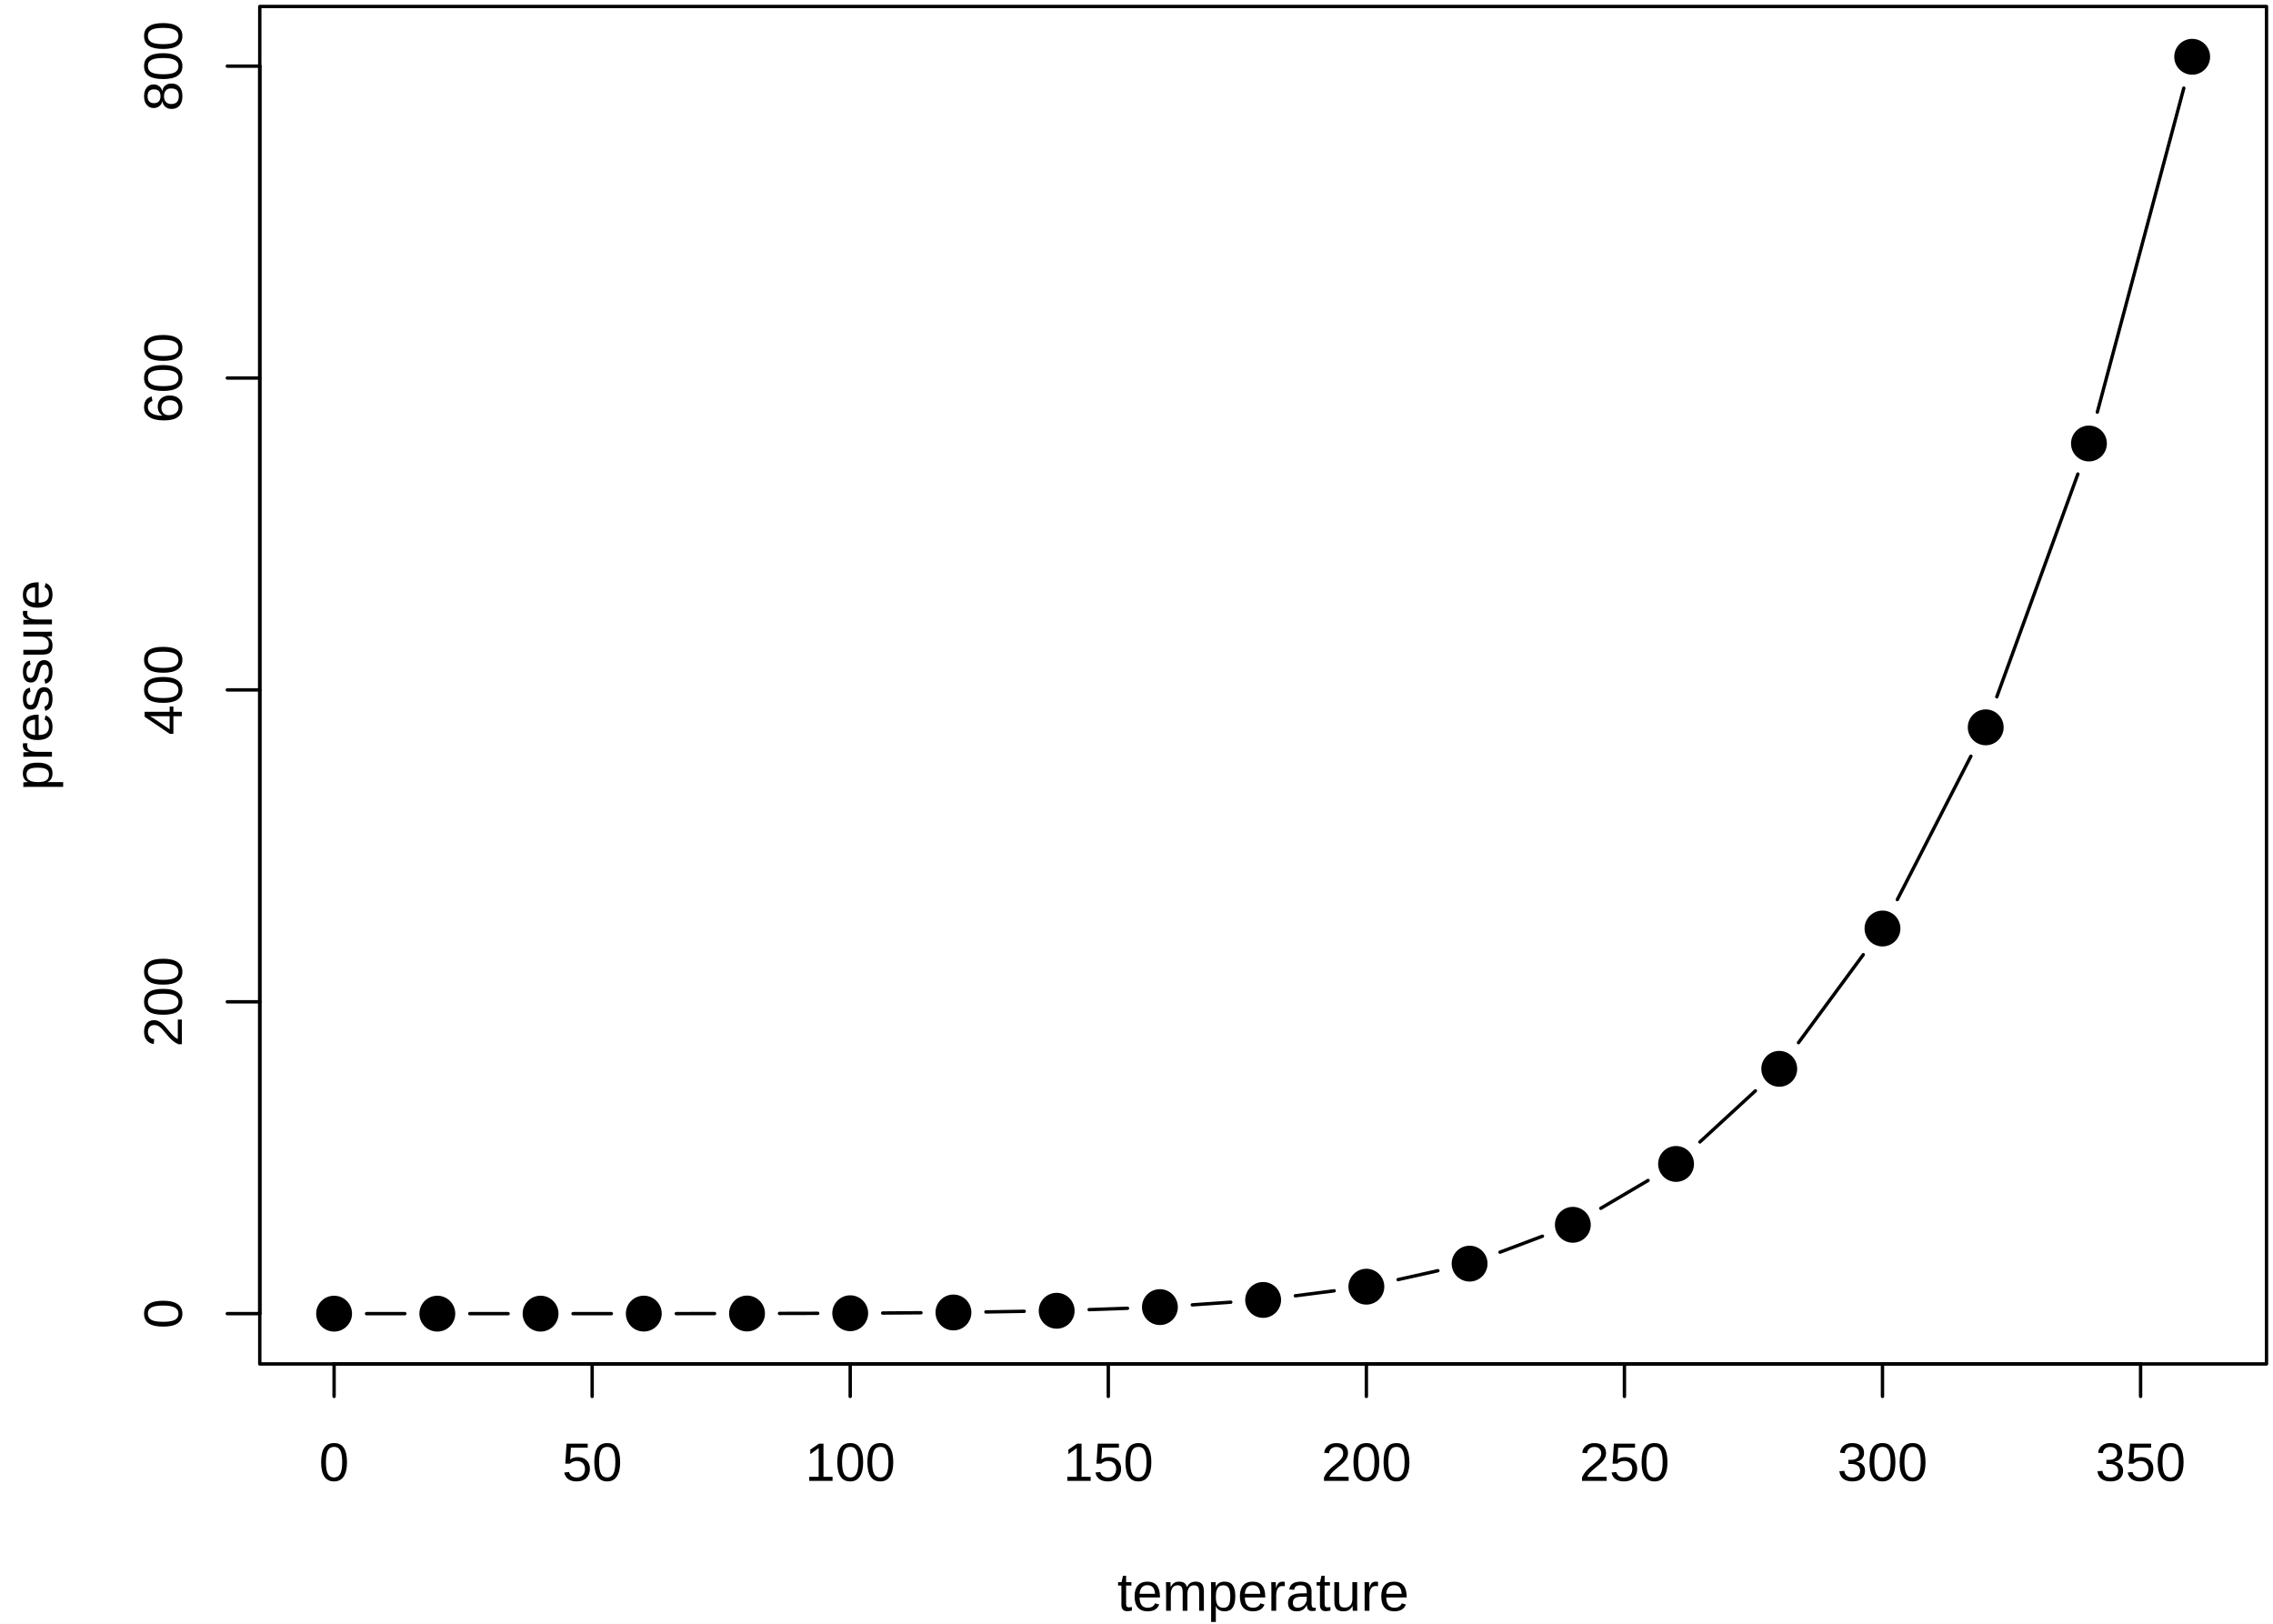
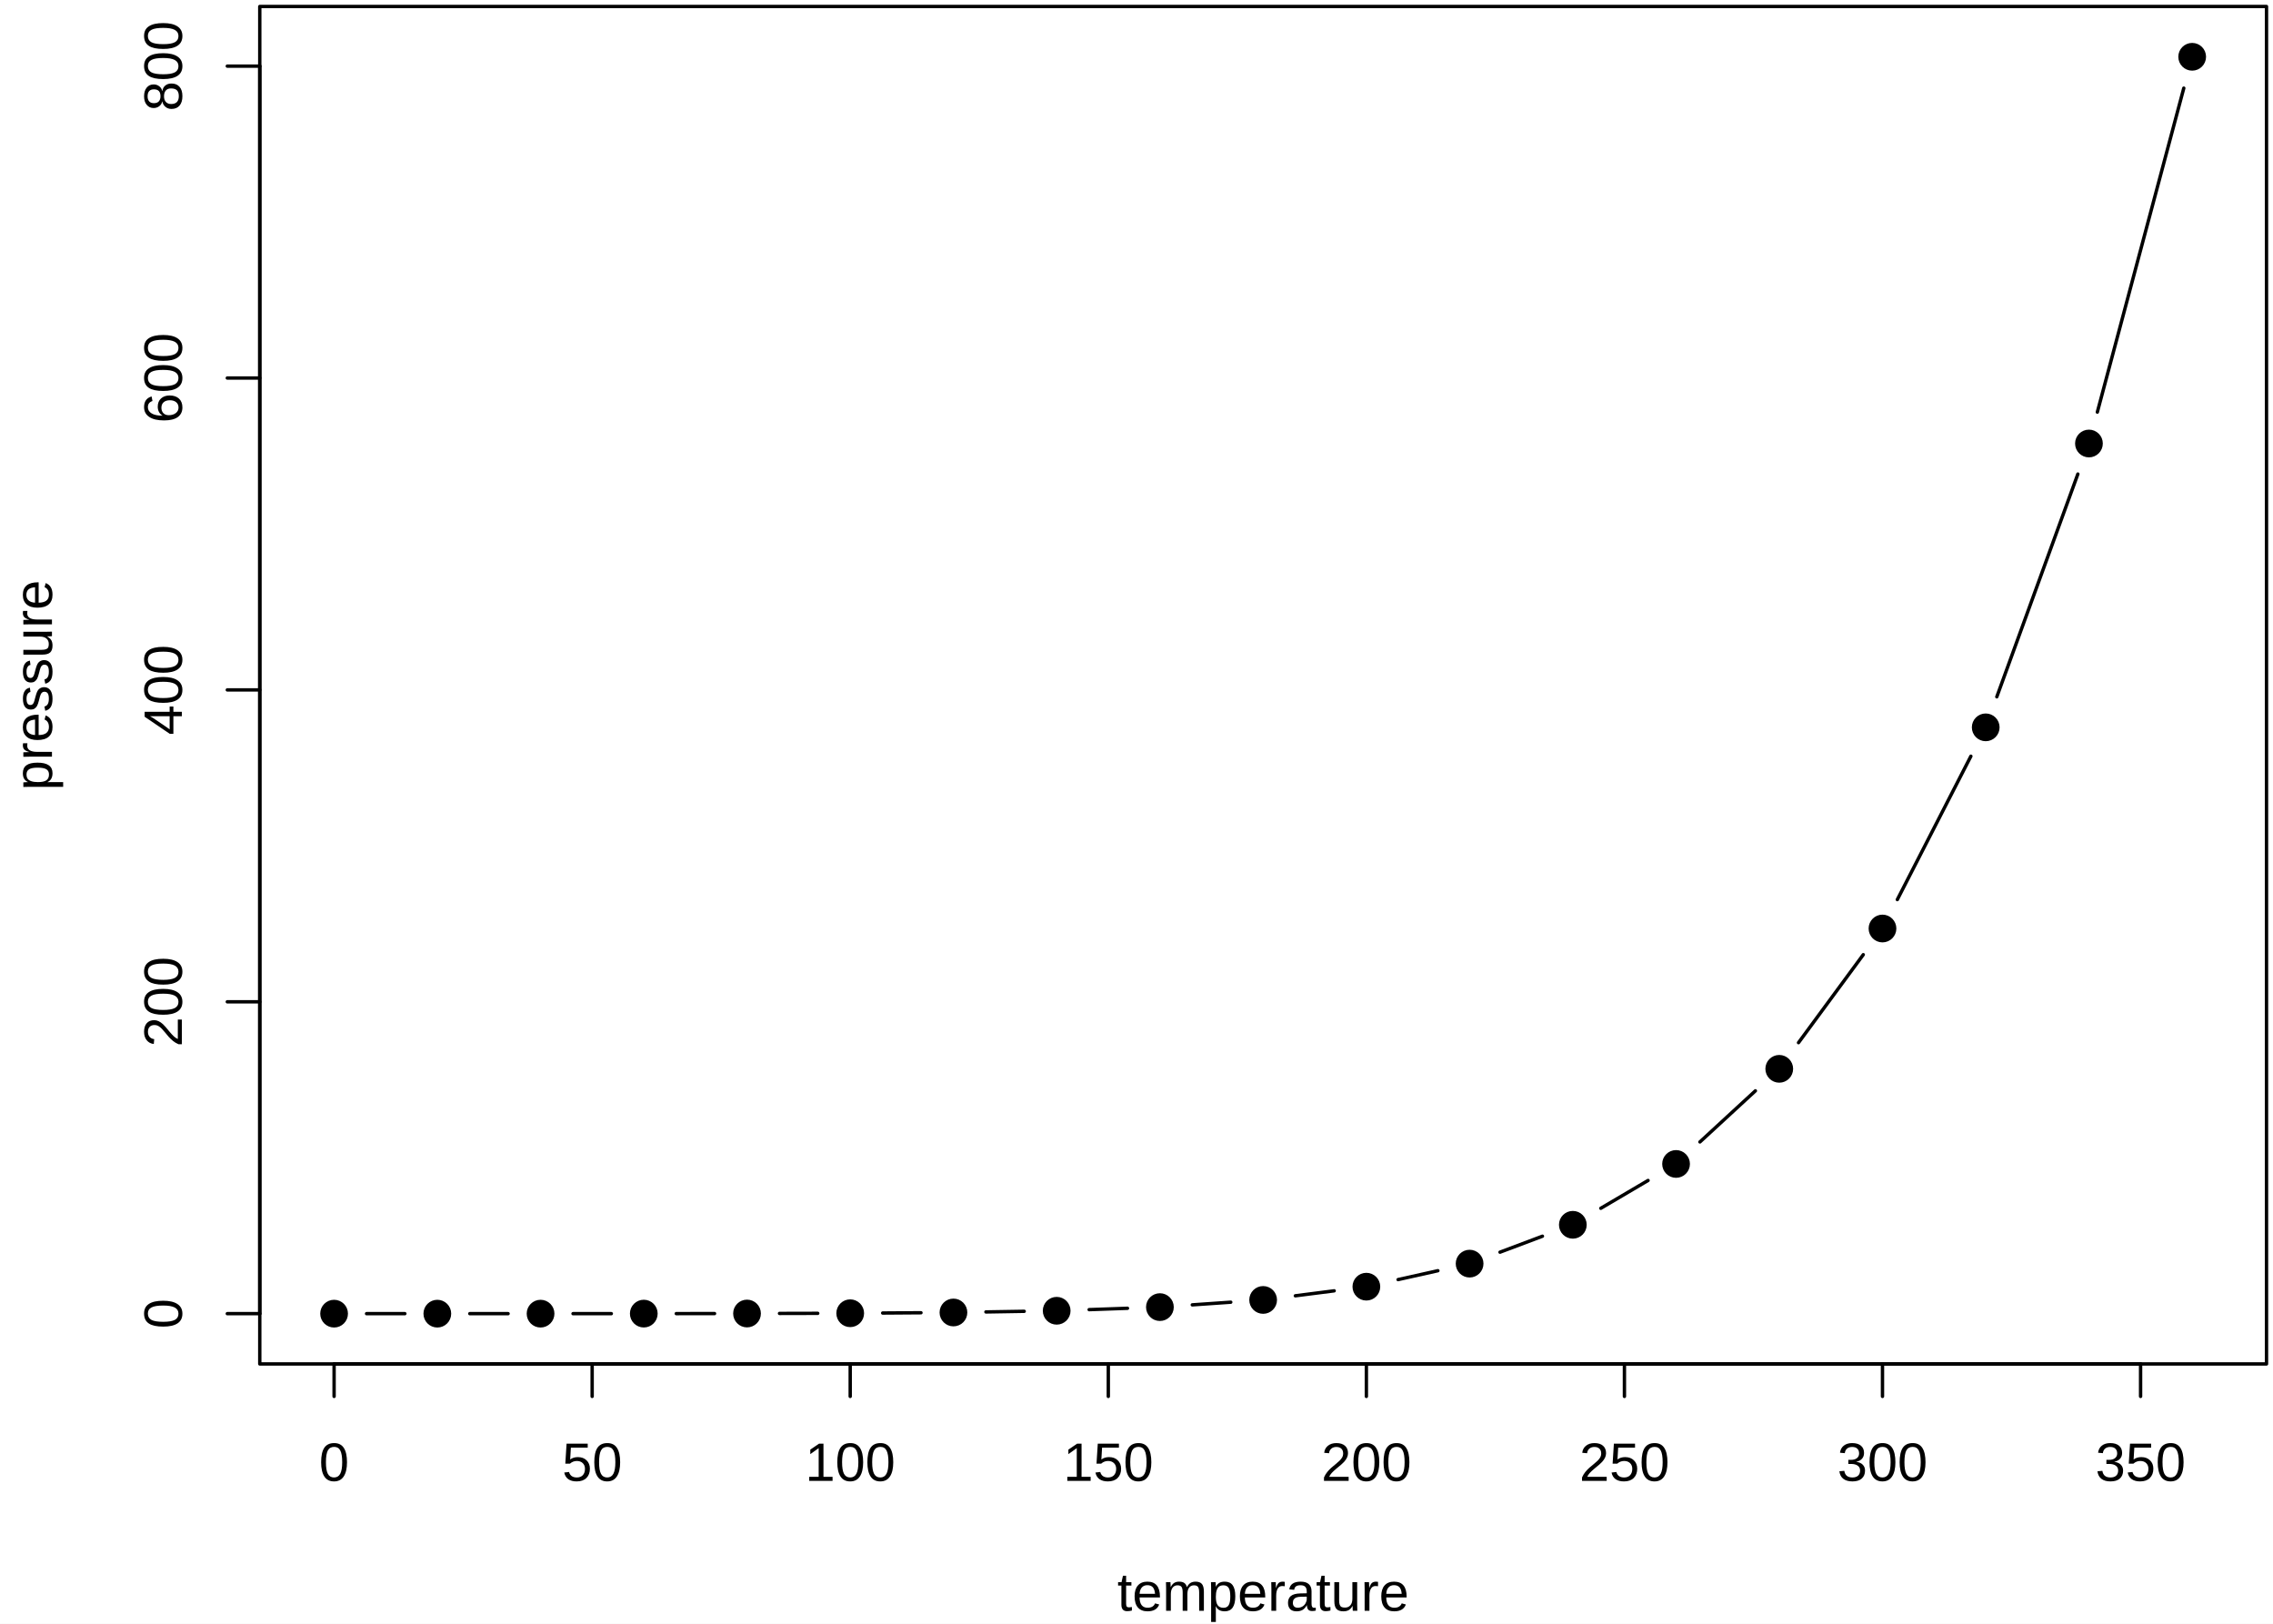
<svg xmlns="http://www.w3.org/2000/svg" viewBox="0 0 504.00 360.00">
  <defs>
    <style type="text/css">
    line, polyline, polygon, path, rect, circle {
      fill: none;
      stroke: #000000;
      stroke-linecap: round;
      stroke-linejoin: round;
      stroke-miterlimit: 10.00;
    }
  </style>
  </defs>
  <rect width="100%" height="100%" style="stroke: none; fill: #FFFFFF;" />
  <defs>
    <clipPath id="cpNTcuNjB8NTAyLjU2fDMwMi40MHwxLjQ0">
      <rect x="57.60" y="1.44" width="444.96" height="300.96" />
    </clipPath>
  </defs>
  <line x1="81.28" y1="291.25" x2="89.77" y2="291.25" style="stroke-width: 0.75;" clip-path="url(#cpNTcuNjB8NTAyLjU2fDMwMi40MHwxLjQ0)" />
  <line x1="104.17" y1="291.25" x2="112.66" y2="291.25" style="stroke-width: 0.75;" clip-path="url(#cpNTcuNjB8NTAyLjU2fDMwMi40MHwxLjQ0)" />
  <line x1="127.06" y1="291.25" x2="135.55" y2="291.25" style="stroke-width: 0.75;" clip-path="url(#cpNTcuNjB8NTAyLjU2fDMwMi40MHwxLjQ0)" />
  <line x1="149.95" y1="291.24" x2="158.44" y2="291.23" style="stroke-width: 0.75;" clip-path="url(#cpNTcuNjB8NTAyLjU2fDMwMi40MHwxLjQ0)" />
  <line x1="172.84" y1="291.20" x2="181.32" y2="291.18" style="stroke-width: 0.75;" clip-path="url(#cpNTcuNjB8NTAyLjU2fDMwMi40MHwxLjQ0)" />
  <line x1="195.72" y1="291.11" x2="204.21" y2="291.05" style="stroke-width: 0.75;" clip-path="url(#cpNTcuNjB8NTAyLjU2fDMwMi40MHwxLjQ0)" />
  <line x1="218.61" y1="290.87" x2="227.10" y2="290.73" style="stroke-width: 0.75;" clip-path="url(#cpNTcuNjB8NTAyLjU2fDMwMi40MHwxLjQ0)" />
  <line x1="241.50" y1="290.36" x2="250.00" y2="290.06" style="stroke-width: 0.75;" clip-path="url(#cpNTcuNjB8NTAyLjU2fDMwMi40MHwxLjQ0)" />
  <line x1="264.37" y1="289.30" x2="272.90" y2="288.71" style="stroke-width: 0.75;" clip-path="url(#cpNTcuNjB8NTAyLjU2fDMwMi40MHwxLjQ0)" />
  <line x1="287.22" y1="287.29" x2="295.83" y2="286.19" style="stroke-width: 0.75;" clip-path="url(#cpNTcuNjB8NTAyLjU2fDMwMi40MHwxLjQ0)" />
  <line x1="310.00" y1="283.70" x2="318.83" y2="281.73" style="stroke-width: 0.75;" clip-path="url(#cpNTcuNjB8NTAyLjU2fDMwMi40MHwxLjQ0)" />
  <line x1="332.60" y1="277.62" x2="342.01" y2="274.08" style="stroke-width: 0.75;" clip-path="url(#cpNTcuNjB8NTAyLjU2fDMwMi40MHwxLjQ0)" />
  <line x1="354.95" y1="267.89" x2="365.43" y2="261.72" style="stroke-width: 0.75;" clip-path="url(#cpNTcuNjB8NTAyLjU2fDMwMi40MHwxLjQ0)" />
  <line x1="376.93" y1="253.18" x2="389.23" y2="241.85" style="stroke-width: 0.75;" clip-path="url(#cpNTcuNjB8NTAyLjU2fDMwMi40MHwxLjQ0)" />
  <line x1="398.79" y1="231.17" x2="413.15" y2="211.66" style="stroke-width: 0.75;" clip-path="url(#cpNTcuNjB8NTAyLjU2fDMwMi40MHwxLjQ0)" />
  <line x1="420.70" y1="199.45" x2="437.01" y2="167.66" style="stroke-width: 0.75;" clip-path="url(#cpNTcuNjB8NTAyLjU2fDMwMi40MHwxLjQ0)" />
  <line x1="442.76" y1="154.49" x2="460.73" y2="105.10" style="stroke-width: 0.75;" clip-path="url(#cpNTcuNjB8NTAyLjU2fDMwMi40MHwxLjQ0)" />
  <line x1="465.05" y1="91.37" x2="484.22" y2="19.54" style="stroke-width: 0.75;" clip-path="url(#cpNTcuNjB8NTAyLjU2fDMwMi40MHwxLjQ0)" />
-   <circle cx="74.08" cy="291.25" r="2.70pt" style="stroke-width: 0.75; fill: #000000;" clip-path="url(#cpNTcuNjB8NTAyLjU2fDMwMi40MHwxLjQ0)" />
-   <circle cx="96.97" cy="291.25" r="2.70pt" style="stroke-width: 0.75; fill: #000000;" clip-path="url(#cpNTcuNjB8NTAyLjU2fDMwMi40MHwxLjQ0)" />
-   <circle cx="119.86" cy="291.25" r="2.70pt" style="stroke-width: 0.75; fill: #000000;" clip-path="url(#cpNTcuNjB8NTAyLjU2fDMwMi40MHwxLjQ0)" />
-   <circle cx="142.75" cy="291.24" r="2.70pt" style="stroke-width: 0.75; fill: #000000;" clip-path="url(#cpNTcuNjB8NTAyLjU2fDMwMi40MHwxLjQ0)" />
-   <circle cx="165.64" cy="291.22" r="2.70pt" style="stroke-width: 0.75; fill: #000000;" clip-path="url(#cpNTcuNjB8NTAyLjU2fDMwMi40MHwxLjQ0)" />
-   <circle cx="188.52" cy="291.16" r="2.70pt" style="stroke-width: 0.75; fill: #000000;" clip-path="url(#cpNTcuNjB8NTAyLjU2fDMwMi40MHwxLjQ0)" />
-   <circle cx="211.41" cy="290.99" r="2.70pt" style="stroke-width: 0.75; fill: #000000;" clip-path="url(#cpNTcuNjB8NTAyLjU2fDMwMi40MHwxLjQ0)" />
-   <circle cx="234.30" cy="290.61" r="2.70pt" style="stroke-width: 0.75; fill: #000000;" clip-path="url(#cpNTcuNjB8NTAyLjU2fDMwMi40MHwxLjQ0)" />
-   <circle cx="257.19" cy="289.80" r="2.70pt" style="stroke-width: 0.75; fill: #000000;" clip-path="url(#cpNTcuNjB8NTAyLjU2fDMwMi40MHwxLjQ0)" />
-   <circle cx="280.08" cy="288.21" r="2.70pt" style="stroke-width: 0.75; fill: #000000;" clip-path="url(#cpNTcuNjB8NTAyLjU2fDMwMi40MHwxLjQ0)" />
-   <circle cx="302.97" cy="285.27" r="2.70pt" style="stroke-width: 0.75; fill: #000000;" clip-path="url(#cpNTcuNjB8NTAyLjU2fDMwMi40MHwxLjQ0)" />
-   <circle cx="325.86" cy="280.16" r="2.70pt" style="stroke-width: 0.75; fill: #000000;" clip-path="url(#cpNTcuNjB8NTAyLjU2fDMwMi40MHwxLjQ0)" />
-   <circle cx="348.75" cy="271.55" r="2.70pt" style="stroke-width: 0.75; fill: #000000;" clip-path="url(#cpNTcuNjB8NTAyLjU2fDMwMi40MHwxLjQ0)" />
-   <circle cx="371.64" cy="258.06" r="2.70pt" style="stroke-width: 0.75; fill: #000000;" clip-path="url(#cpNTcuNjB8NTAyLjU2fDMwMi40MHwxLjQ0)" />
-   <circle cx="394.52" cy="236.97" r="2.70pt" style="stroke-width: 0.75; fill: #000000;" clip-path="url(#cpNTcuNjB8NTAyLjU2fDMwMi40MHwxLjQ0)" />
-   <circle cx="417.41" cy="205.86" r="2.70pt" style="stroke-width: 0.75; fill: #000000;" clip-path="url(#cpNTcuNjB8NTAyLjU2fDMwMi40MHwxLjQ0)" />
-   <circle cx="440.30" cy="161.26" r="2.70pt" style="stroke-width: 0.75; fill: #000000;" clip-path="url(#cpNTcuNjB8NTAyLjU2fDMwMi40MHwxLjQ0)" />
-   <circle cx="463.19" cy="98.33" r="2.70pt" style="stroke-width: 0.75; fill: #000000;" clip-path="url(#cpNTcuNjB8NTAyLjU2fDMwMi40MHwxLjQ0)" />
-   <circle cx="486.08" cy="12.59" r="2.70pt" style="stroke-width: 0.75; fill: #000000;" clip-path="url(#cpNTcuNjB8NTAyLjU2fDMwMi40MHwxLjQ0)" />
+   <circle cx="74.08" cy="291.25" r="2.70" style="stroke-width: 0.75; fill: #000000;" clip-path="url(#cpNTcuNjB8NTAyLjU2fDMwMi40MHwxLjQ0)" />
+   <circle cx="96.97" cy="291.25" r="2.70" style="stroke-width: 0.75; fill: #000000;" clip-path="url(#cpNTcuNjB8NTAyLjU2fDMwMi40MHwxLjQ0)" />
+   <circle cx="119.86" cy="291.25" r="2.70" style="stroke-width: 0.75; fill: #000000;" clip-path="url(#cpNTcuNjB8NTAyLjU2fDMwMi40MHwxLjQ0)" />
+   <circle cx="142.75" cy="291.24" r="2.70" style="stroke-width: 0.75; fill: #000000;" clip-path="url(#cpNTcuNjB8NTAyLjU2fDMwMi40MHwxLjQ0)" />
+   <circle cx="165.64" cy="291.22" r="2.70" style="stroke-width: 0.75; fill: #000000;" clip-path="url(#cpNTcuNjB8NTAyLjU2fDMwMi40MHwxLjQ0)" />
+   <circle cx="188.52" cy="291.16" r="2.70" style="stroke-width: 0.75; fill: #000000;" clip-path="url(#cpNTcuNjB8NTAyLjU2fDMwMi40MHwxLjQ0)" />
+   <circle cx="211.41" cy="290.99" r="2.70" style="stroke-width: 0.75; fill: #000000;" clip-path="url(#cpNTcuNjB8NTAyLjU2fDMwMi40MHwxLjQ0)" />
+   <circle cx="234.30" cy="290.61" r="2.70" style="stroke-width: 0.75; fill: #000000;" clip-path="url(#cpNTcuNjB8NTAyLjU2fDMwMi40MHwxLjQ0)" />
+   <circle cx="257.19" cy="289.80" r="2.70" style="stroke-width: 0.75; fill: #000000;" clip-path="url(#cpNTcuNjB8NTAyLjU2fDMwMi40MHwxLjQ0)" />
+   <circle cx="280.08" cy="288.21" r="2.70" style="stroke-width: 0.75; fill: #000000;" clip-path="url(#cpNTcuNjB8NTAyLjU2fDMwMi40MHwxLjQ0)" />
+   <circle cx="302.97" cy="285.27" r="2.70" style="stroke-width: 0.75; fill: #000000;" clip-path="url(#cpNTcuNjB8NTAyLjU2fDMwMi40MHwxLjQ0)" />
+   <circle cx="325.86" cy="280.16" r="2.70" style="stroke-width: 0.75; fill: #000000;" clip-path="url(#cpNTcuNjB8NTAyLjU2fDMwMi40MHwxLjQ0)" />
+   <circle cx="348.75" cy="271.55" r="2.70" style="stroke-width: 0.75; fill: #000000;" clip-path="url(#cpNTcuNjB8NTAyLjU2fDMwMi40MHwxLjQ0)" />
+   <circle cx="371.64" cy="258.06" r="2.70" style="stroke-width: 0.75; fill: #000000;" clip-path="url(#cpNTcuNjB8NTAyLjU2fDMwMi40MHwxLjQ0)" />
+   <circle cx="394.52" cy="236.97" r="2.70" style="stroke-width: 0.75; fill: #000000;" clip-path="url(#cpNTcuNjB8NTAyLjU2fDMwMi40MHwxLjQ0)" />
+   <circle cx="417.41" cy="205.86" r="2.70" style="stroke-width: 0.75; fill: #000000;" clip-path="url(#cpNTcuNjB8NTAyLjU2fDMwMi40MHwxLjQ0)" />
+   <circle cx="440.30" cy="161.26" r="2.70" style="stroke-width: 0.75; fill: #000000;" clip-path="url(#cpNTcuNjB8NTAyLjU2fDMwMi40MHwxLjQ0)" />
+   <circle cx="463.19" cy="98.33" r="2.70" style="stroke-width: 0.75; fill: #000000;" clip-path="url(#cpNTcuNjB8NTAyLjU2fDMwMi40MHwxLjQ0)" />
+   <circle cx="486.08" cy="12.59" r="2.70" style="stroke-width: 0.75; fill: #000000;" clip-path="url(#cpNTcuNjB8NTAyLjU2fDMwMi40MHwxLjQ0)" />
  <defs>
    <clipPath id="cpMC4wMHw1MDQuMDB8MzYwLjAwfDAuMDA=">
      <rect x="0.00" y="0.00" width="504.00" height="360.00" />
    </clipPath>
  </defs>
  <line x1="74.08" y1="302.40" x2="474.64" y2="302.40" style="stroke-width: 0.75;" clip-path="url(#cpMC4wMHw1MDQuMDB8MzYwLjAwfDAuMDA=)" />
  <line x1="74.08" y1="302.40" x2="74.08" y2="309.60" style="stroke-width: 0.75;" clip-path="url(#cpMC4wMHw1MDQuMDB8MzYwLjAwfDAuMDA=)" />
  <line x1="131.30" y1="302.40" x2="131.30" y2="309.60" style="stroke-width: 0.75;" clip-path="url(#cpMC4wMHw1MDQuMDB8MzYwLjAwfDAuMDA=)" />
  <line x1="188.52" y1="302.40" x2="188.52" y2="309.60" style="stroke-width: 0.75;" clip-path="url(#cpMC4wMHw1MDQuMDB8MzYwLjAwfDAuMDA=)" />
  <line x1="245.75" y1="302.40" x2="245.75" y2="309.60" style="stroke-width: 0.75;" clip-path="url(#cpMC4wMHw1MDQuMDB8MzYwLjAwfDAuMDA=)" />
  <line x1="302.97" y1="302.40" x2="302.97" y2="309.60" style="stroke-width: 0.75;" clip-path="url(#cpMC4wMHw1MDQuMDB8MzYwLjAwfDAuMDA=)" />
  <line x1="360.19" y1="302.40" x2="360.19" y2="309.60" style="stroke-width: 0.75;" clip-path="url(#cpMC4wMHw1MDQuMDB8MzYwLjAwfDAuMDA=)" />
  <line x1="417.41" y1="302.40" x2="417.41" y2="309.60" style="stroke-width: 0.75;" clip-path="url(#cpMC4wMHw1MDQuMDB8MzYwLjAwfDAuMDA=)" />
  <line x1="474.64" y1="302.40" x2="474.64" y2="309.60" style="stroke-width: 0.75;" clip-path="url(#cpMC4wMHw1MDQuMDB8MzYwLjAwfDAuMDA=)" />
  <g clip-path="url(#cpMC4wMHw1MDQuMDB8MzYwLjAwfDAuMDA=)">
    <text x="70.74" y="328.32" style="font-size: 12.00px; font-family: Liberation Sans;" textLength="6.67px" lengthAdjust="spacingAndGlyphs">0</text>
  </g>
  <g clip-path="url(#cpMC4wMHw1MDQuMDB8MzYwLjAwfDAuMDA=)">
    <text x="124.63" y="328.32" style="font-size: 12.00px; font-family: Liberation Sans;" textLength="13.35px" lengthAdjust="spacingAndGlyphs">50</text>
  </g>
  <g clip-path="url(#cpMC4wMHw1MDQuMDB8MzYwLjAwfDAuMDA=)">
    <text x="178.51" y="328.32" style="font-size: 12.00px; font-family: Liberation Sans;" textLength="20.02px" lengthAdjust="spacingAndGlyphs">100</text>
  </g>
  <g clip-path="url(#cpMC4wMHw1MDQuMDB8MzYwLjAwfDAuMDA=)">
    <text x="235.74" y="328.32" style="font-size: 12.00px; font-family: Liberation Sans;" textLength="20.02px" lengthAdjust="spacingAndGlyphs">150</text>
  </g>
  <g clip-path="url(#cpMC4wMHw1MDQuMDB8MzYwLjAwfDAuMDA=)">
    <text x="292.96" y="328.32" style="font-size: 12.00px; font-family: Liberation Sans;" textLength="20.02px" lengthAdjust="spacingAndGlyphs">200</text>
  </g>
  <g clip-path="url(#cpMC4wMHw1MDQuMDB8MzYwLjAwfDAuMDA=)">
    <text x="350.18" y="328.32" style="font-size: 12.00px; font-family: Liberation Sans;" textLength="20.02px" lengthAdjust="spacingAndGlyphs">250</text>
  </g>
  <g clip-path="url(#cpMC4wMHw1MDQuMDB8MzYwLjAwfDAuMDA=)">
    <text x="407.40" y="328.32" style="font-size: 12.00px; font-family: Liberation Sans;" textLength="20.02px" lengthAdjust="spacingAndGlyphs">300</text>
  </g>
  <g clip-path="url(#cpMC4wMHw1MDQuMDB8MzYwLjAwfDAuMDA=)">
    <text x="464.62" y="328.32" style="font-size: 12.00px; font-family: Liberation Sans;" textLength="20.02px" lengthAdjust="spacingAndGlyphs">350</text>
  </g>
  <line x1="57.60" y1="291.25" x2="57.60" y2="14.66" style="stroke-width: 0.75;" clip-path="url(#cpMC4wMHw1MDQuMDB8MzYwLjAwfDAuMDA=)" />
  <line x1="57.60" y1="291.25" x2="50.40" y2="291.25" style="stroke-width: 0.75;" clip-path="url(#cpMC4wMHw1MDQuMDB8MzYwLjAwfDAuMDA=)" />
  <line x1="57.60" y1="222.11" x2="50.40" y2="222.11" style="stroke-width: 0.75;" clip-path="url(#cpMC4wMHw1MDQuMDB8MzYwLjAwfDAuMDA=)" />
  <line x1="57.60" y1="152.96" x2="50.40" y2="152.96" style="stroke-width: 0.75;" clip-path="url(#cpMC4wMHw1MDQuMDB8MzYwLjAwfDAuMDA=)" />
  <line x1="57.60" y1="83.81" x2="50.40" y2="83.81" style="stroke-width: 0.75;" clip-path="url(#cpMC4wMHw1MDQuMDB8MzYwLjAwfDAuMDA=)" />
  <line x1="57.60" y1="14.66" x2="50.40" y2="14.66" style="stroke-width: 0.75;" clip-path="url(#cpMC4wMHw1MDQuMDB8MzYwLjAwfDAuMDA=)" />
  <g clip-path="url(#cpMC4wMHw1MDQuMDB8MzYwLjAwfDAuMDA=)">
    <text transform="translate(40.32,294.59) rotate(-90)" style="font-size: 12.00px; font-family: Liberation Sans;" textLength="6.67px" lengthAdjust="spacingAndGlyphs">0</text>
  </g>
  <g clip-path="url(#cpMC4wMHw1MDQuMDB8MzYwLjAwfDAuMDA=)">
    <text transform="translate(40.32,232.12) rotate(-90)" style="font-size: 12.00px; font-family: Liberation Sans;" textLength="20.02px" lengthAdjust="spacingAndGlyphs">200</text>
  </g>
  <g clip-path="url(#cpMC4wMHw1MDQuMDB8MzYwLjAwfDAuMDA=)">
    <text transform="translate(40.32,162.97) rotate(-90)" style="font-size: 12.00px; font-family: Liberation Sans;" textLength="20.02px" lengthAdjust="spacingAndGlyphs">400</text>
  </g>
  <g clip-path="url(#cpMC4wMHw1MDQuMDB8MzYwLjAwfDAuMDA=)">
    <text transform="translate(40.32,93.82) rotate(-90)" style="font-size: 12.00px; font-family: Liberation Sans;" textLength="20.02px" lengthAdjust="spacingAndGlyphs">600</text>
  </g>
  <g clip-path="url(#cpMC4wMHw1MDQuMDB8MzYwLjAwfDAuMDA=)">
    <text transform="translate(40.32,24.67) rotate(-90)" style="font-size: 12.00px; font-family: Liberation Sans;" textLength="20.02px" lengthAdjust="spacingAndGlyphs">800</text>
  </g>
  <polyline points="57.60,302.40 502.56,302.40 502.56,1.44 57.60,1.44 57.60,302.40 " style="stroke-width: 0.75;" clip-path="url(#cpMC4wMHw1MDQuMDB8MzYwLjAwfDAuMDA=)" />
  <g clip-path="url(#cpMC4wMHw1MDQuMDB8MzYwLjAwfDAuMDA=)">
    <text x="247.73" y="357.12" style="font-size: 12.00px; font-family: Liberation Sans;" textLength="64.70px" lengthAdjust="spacingAndGlyphs">temperature</text>
  </g>
  <g clip-path="url(#cpMC4wMHw1MDQuMDB8MzYwLjAwfDAuMDA=)">
    <text transform="translate(11.52,175.26) rotate(-90)" style="font-size: 12.00px; font-family: Liberation Sans;" textLength="46.69px" lengthAdjust="spacingAndGlyphs">pressure</text>
  </g>
</svg>
